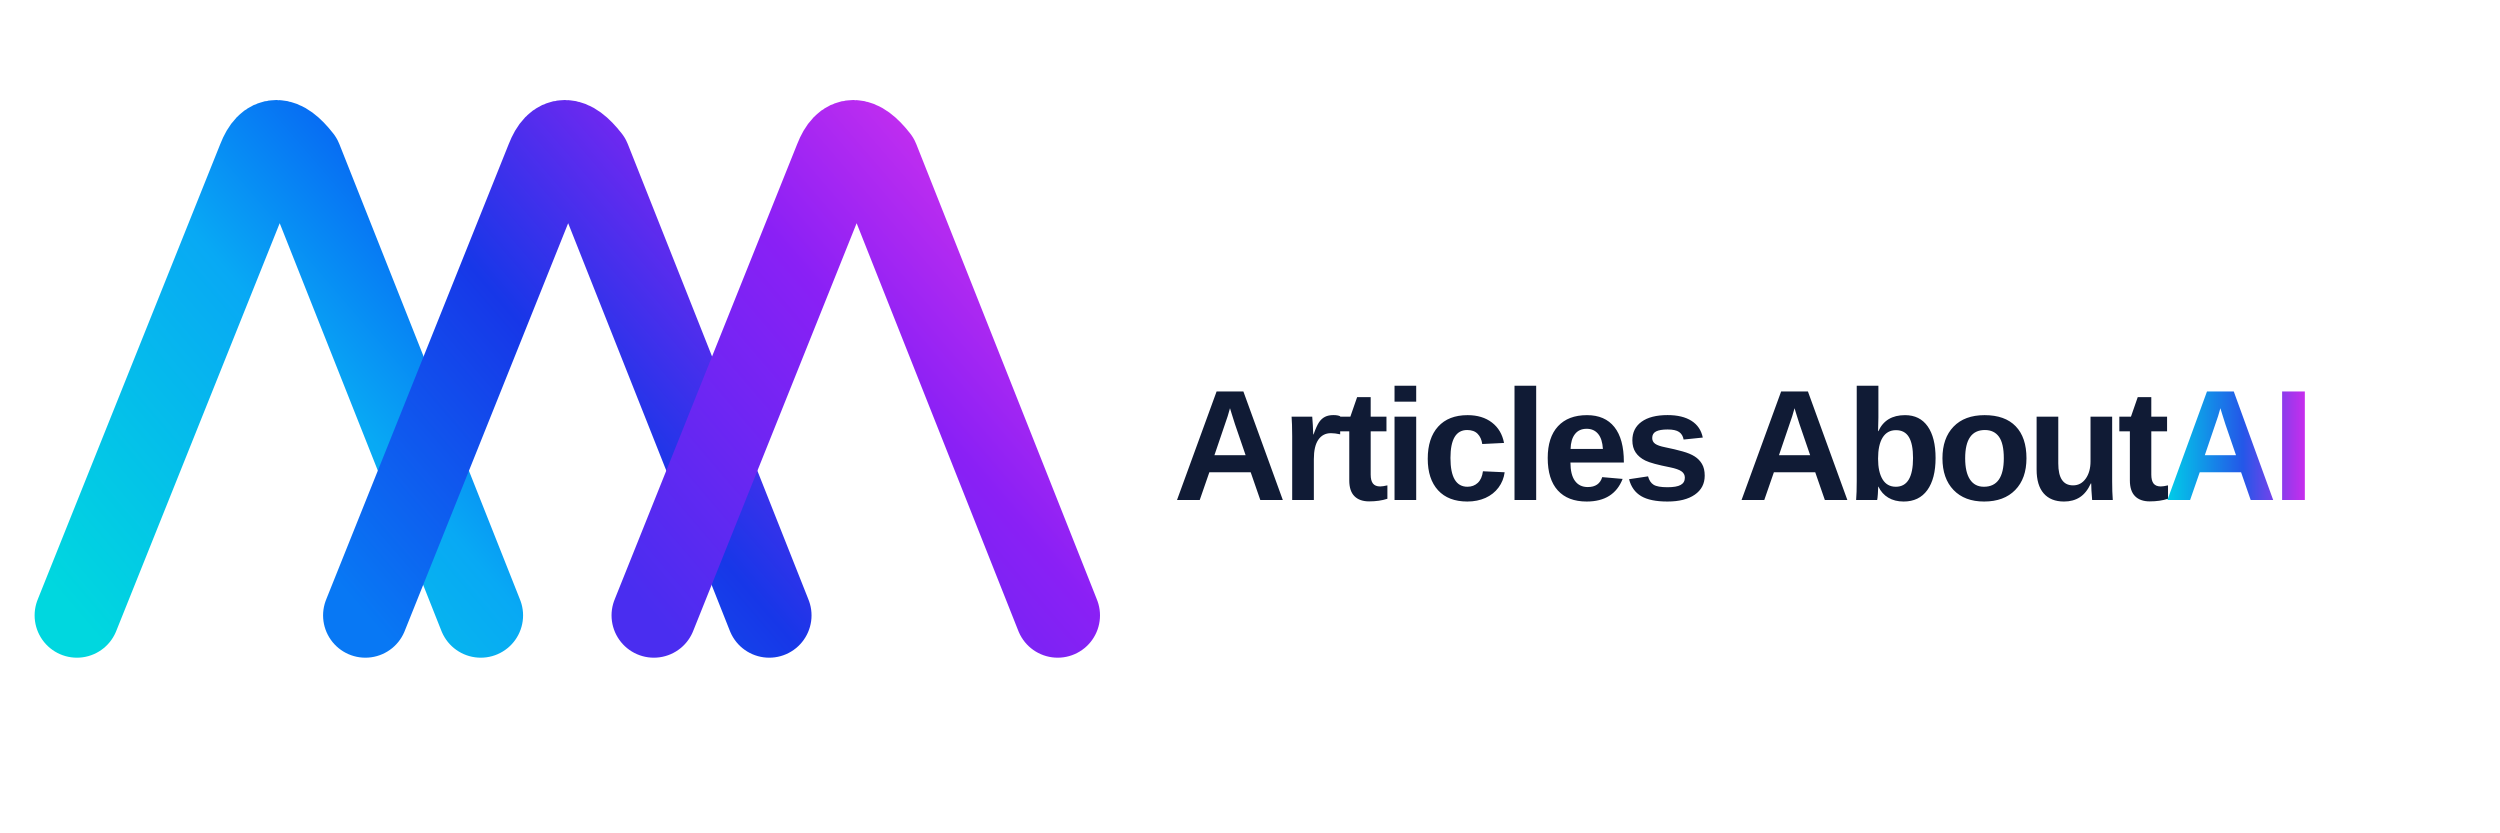
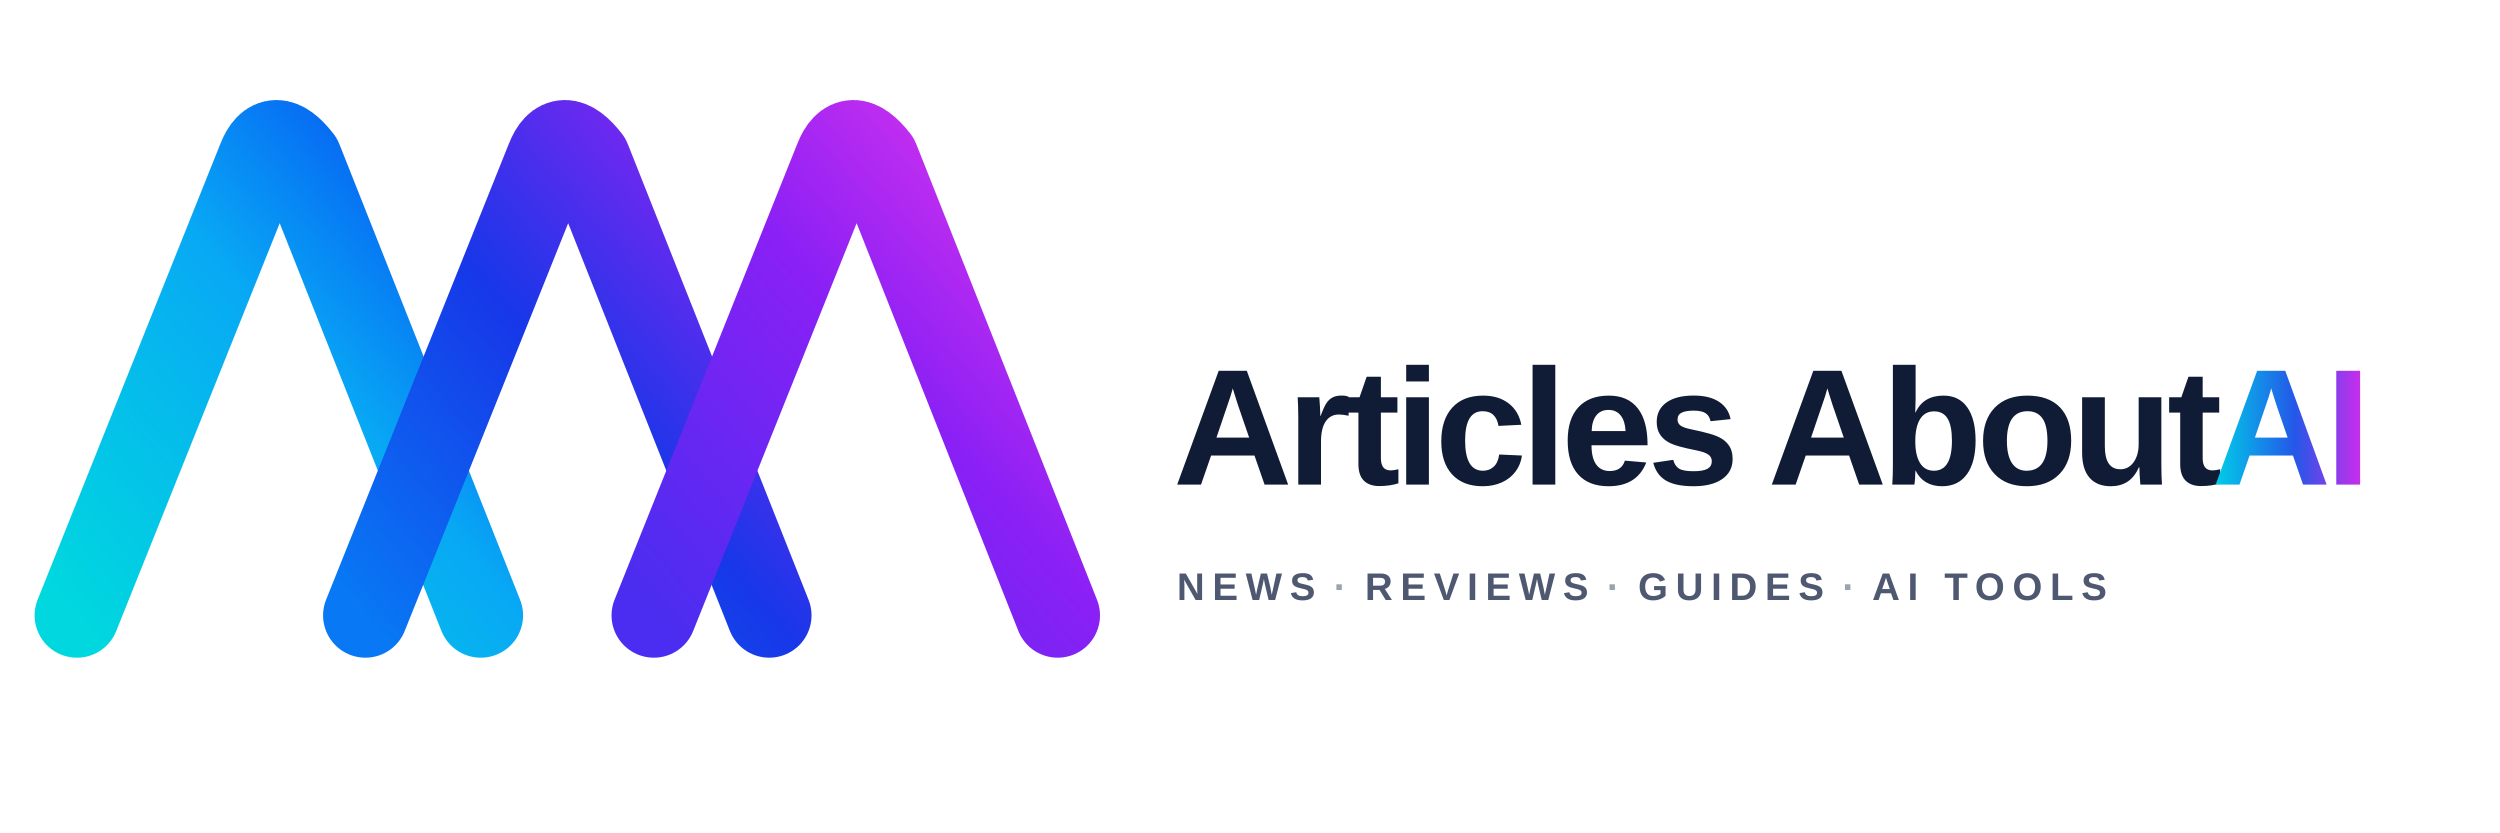
<svg xmlns="http://www.w3.org/2000/svg" viewBox="0 0 1300 433" role="img" aria-labelledby="title">
  <defs>
    <linearGradient id="cyanBlue" x1="0" y1="1" x2="1" y2="0">
      <stop stop-color="#00d7df" />
      <stop offset=".55" stop-color="#08a9f4" />
      <stop offset="1" stop-color="#0648f3" />
    </linearGradient>
    <linearGradient id="bluePurple" x1="0" y1="1" x2="1" y2="0">
      <stop stop-color="#0878f4" />
      <stop offset=".5" stop-color="#1737e8" />
      <stop offset="1" stop-color="#9b21f4" />
    </linearGradient>
    <linearGradient id="purplePink" x1="0" y1="1" x2="1" y2="0">
      <stop stop-color="#4a2df0" />
      <stop offset=".55" stop-color="#8a20f5" />
      <stop offset="1" stop-color="#df35ed" />
    </linearGradient>
    <linearGradient id="ai" x1="0" y1="0" x2="1" y2="0">
      <stop stop-color="#00cde8" />
      <stop offset=".55" stop-color="#2457e8" />
      <stop offset="1" stop-color="#c72ded" />
    </linearGradient>
  </defs>
  <g fill="none" stroke-linecap="round" stroke-linejoin="round" stroke-width="44">
    <path d="M40 320 L135 83 Q142 65 156 83 L250 320" stroke="url(#cyanBlue)" />
    <path d="M190 320 L285 83 Q292 65 306 83 L400 320" stroke="url(#bluePurple)" />
    <path d="M340 320 L435 83 Q442 65 456 83 L550 320" stroke="url(#purplePink)" />
  </g>
-   <text x="610" y="260" font-family="Arial,Helvetica,sans-serif" font-size="82" font-weight="800" letter-spacing="-3" fill="#101b35">Articles About</text>
-   <text x="1125" y="260" font-family="Arial,Helvetica,sans-serif" font-size="82" font-weight="800" letter-spacing="-3" fill="url(#ai)">AI</text>
+   <text x="610" y="252" font-family="Arial,Helvetica,sans-serif" font-size="86" font-weight="800" letter-spacing="-3" fill="#101b35">Articles About</text>
+   <text x="1150" y="252" font-family="Arial,Helvetica,sans-serif" font-size="86" font-weight="800" letter-spacing="-3" fill="url(#ai)">AI</text>
+   <text x="612" y="312" font-family="Arial,Helvetica,sans-serif" font-size="20" font-weight="700" letter-spacing="4" fill="#4e5870">NEWS <tspan fill="#9aa3b2">·</tspan> REVIEWS <tspan fill="#9aa3b2">·</tspan> GUIDES <tspan fill="#9aa3b2">·</tspan> AI TOOLS</text>
</svg>
